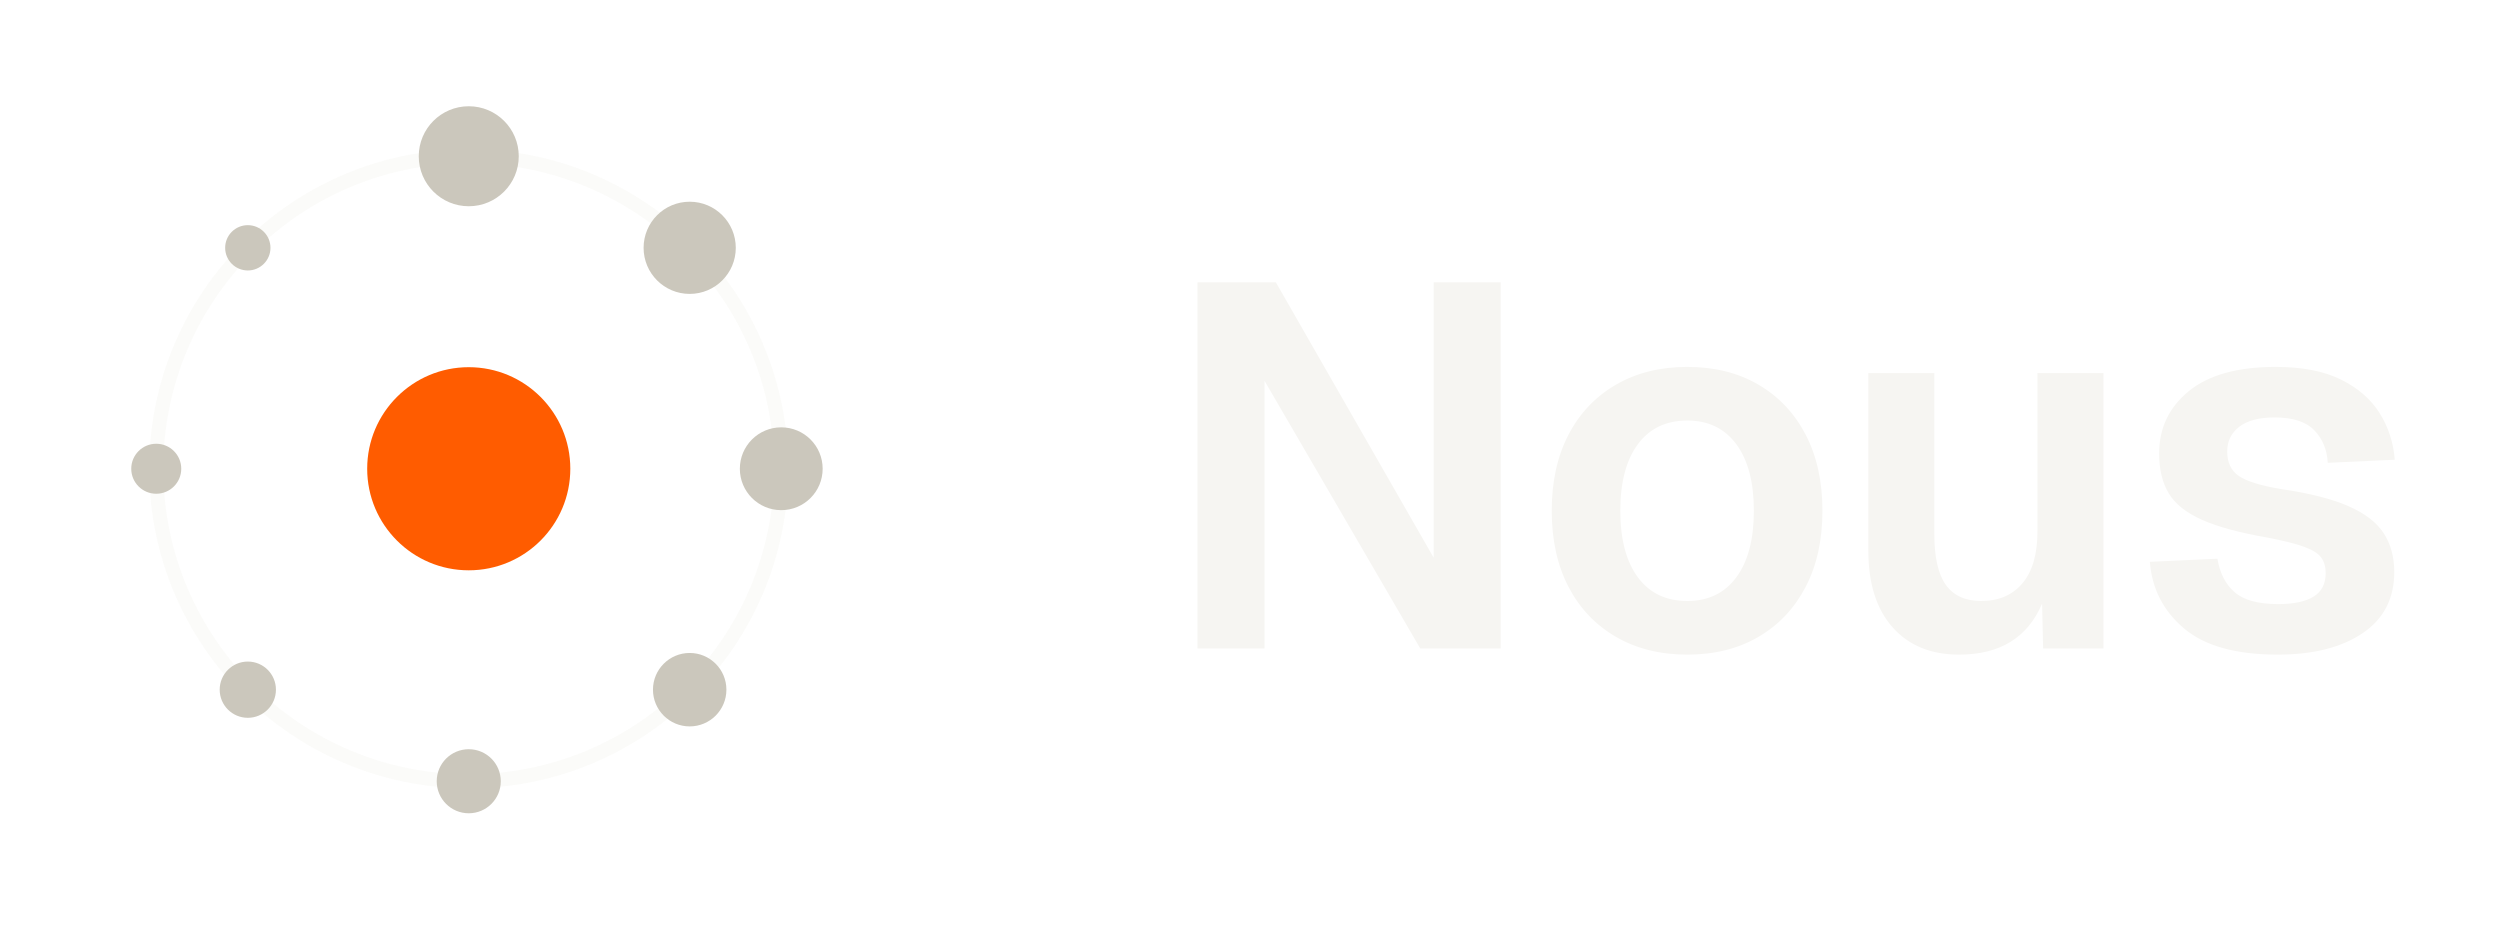
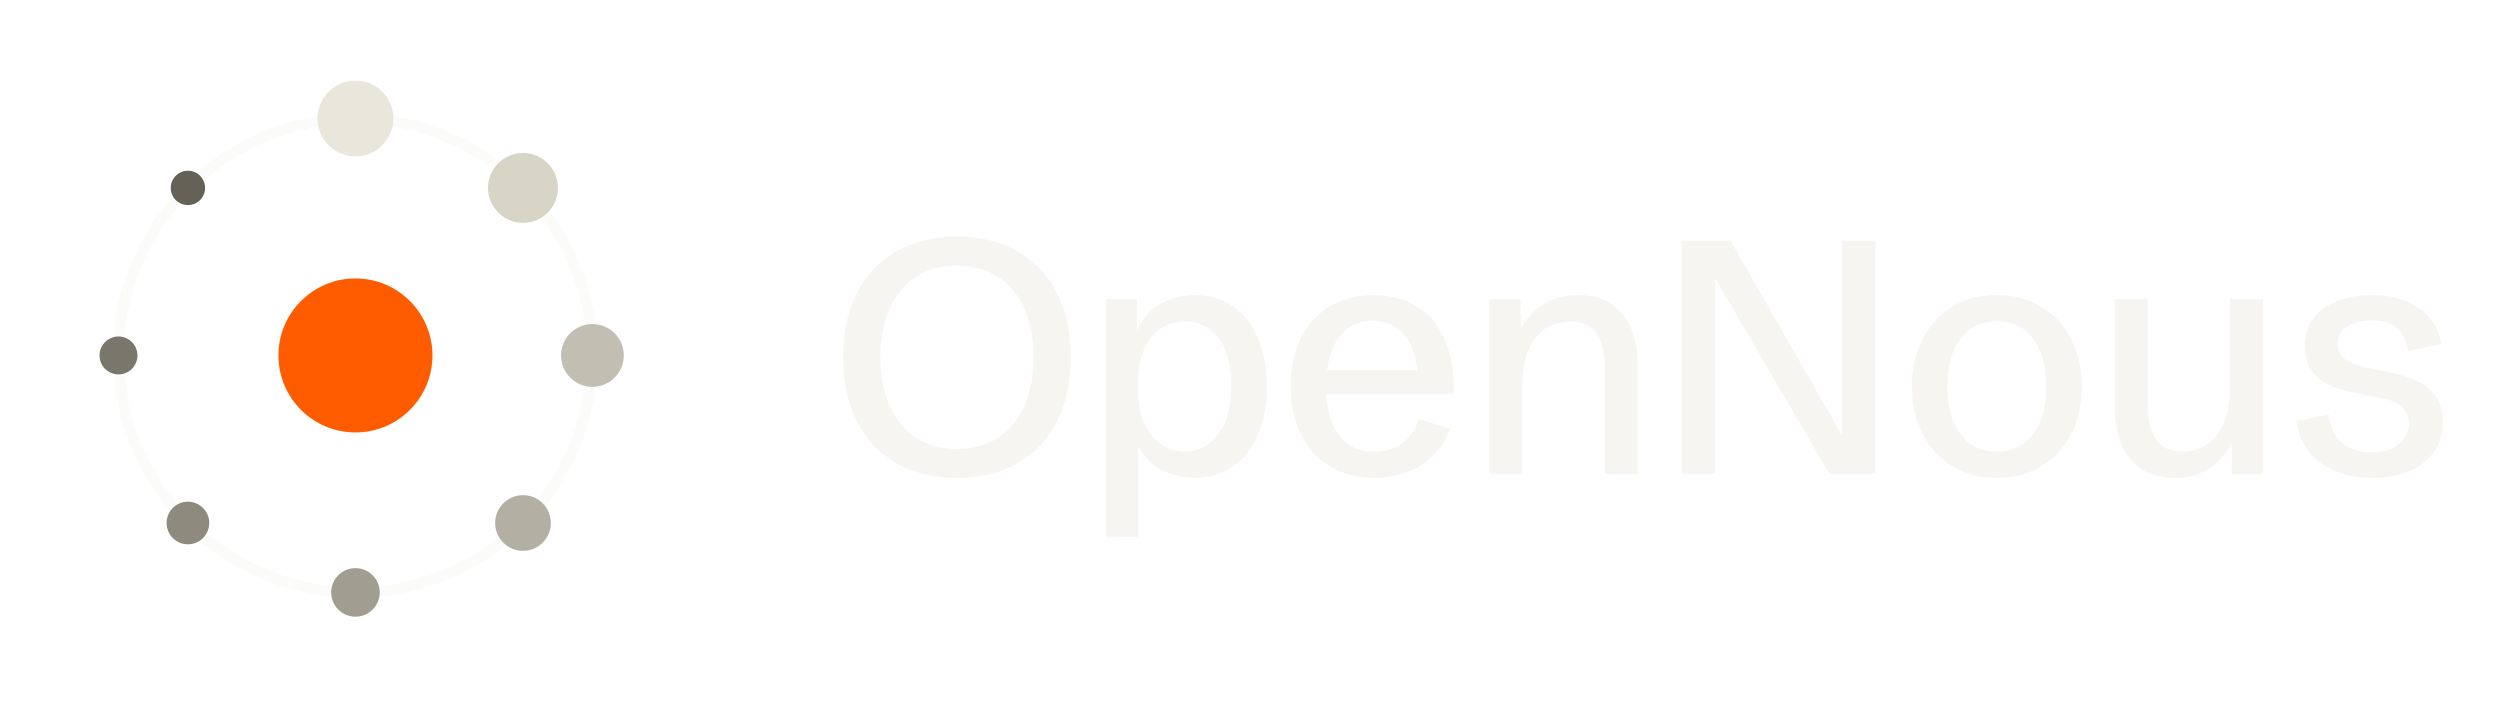
- <svg xmlns="http://www.w3.org/2000/svg" viewBox="0 0 320 120" role="img" aria-label="Nous">
+ <svg xmlns="http://www.w3.org/2000/svg" viewBox="0 0 422 120" role="img" aria-label="OpenNous">
  <circle cx="60" cy="60" r="40" fill="none" stroke="rgba(242,240,233,.30)" stroke-width="1.8" />
  <g>
-     <circle cx="60" cy="20" r="6.4" fill="#CBC7BC" />
-     <circle cx="88.28" cy="31.72" r="5.9" fill="#CBC7BC" />
-     <circle cx="100" cy="60" r="5.3" fill="#CBC7BC" />
-     <circle cx="88.28" cy="88.28" r="4.7" fill="#CBC7BC" />
-     <circle cx="60" cy="100" r="4.1" fill="#CBC7BC" />
-     <circle cx="31.72" cy="88.28" r="3.6" fill="#CBC7BC" />
-     <circle cx="20" cy="60" r="3.2" fill="#CBC7BC" />
-     <circle cx="31.72" cy="31.72" r="2.9" fill="#CBC7BC" />
+     <circle cx="60" cy="20" r="6.4" fill="#e9e6dc" />
+     <circle cx="88.28" cy="31.72" r="5.9" fill="#d8d4c6" />
+     <circle cx="100" cy="60" r="5.3" fill="#c3beb2" />
+     <circle cx="88.28" cy="88.28" r="4.7" fill="#b4afa3" />
+     <circle cx="60" cy="100" r="4.1" fill="#a29d91" />
+     <circle cx="31.72" cy="88.28" r="3.6" fill="#8f8a7e" />
+     <circle cx="20" cy="60" r="3.2" fill="#7b766b" />
+     <circle cx="31.72" cy="31.72" r="2.9" fill="#656156" />
  </g>
  <circle cx="60" cy="60" r="13" fill="#FF5C00" />
-   <path fill="#f6f5f2" d="M153.28 83.0V36.14H163.312L183.508 71.384V36.14H192.088V83.0H181.792L161.86 48.746V83.0ZM215.98 83.792Q210.766 83.792 206.839 81.515Q202.912 79.238 200.767 75.113Q198.622 70.988 198.622 65.378Q198.622 59.768 200.767 55.643Q202.912 51.518 206.839 49.241Q210.766 46.964 215.98 46.964Q221.194 46.964 225.088 49.241Q228.982 51.518 231.127 55.643Q233.272 59.768 233.272 65.378Q233.272 70.988 231.127 75.113Q228.982 79.238 225.088 81.515Q221.194 83.792 215.98 83.792ZM215.98 76.928Q220.006 76.928 222.25 73.892Q224.494 70.856 224.494 65.378Q224.494 59.9 222.25 56.864Q220.006 53.828 215.98 53.828Q211.888 53.828 209.644 56.864Q207.4 59.9 207.4 65.378Q207.4 70.856 209.644 73.892Q211.888 76.928 215.98 76.928ZM250.762 83.792Q245.35 83.792 242.248 80.294Q239.146 76.796 239.146 70.46V47.756H247.594V68.348Q247.594 72.836 249.079 74.882Q250.564 76.928 253.6 76.928Q256.966 76.928 258.88 74.651Q260.794 72.374 260.794 68.018V47.756H269.242V83.0H261.52L261.388 77.258Q258.616 83.792 250.762 83.792ZM291.55 83.792Q283.498 83.792 279.538 80.426Q275.578 77.06 275.182 71.912L283.828 71.516Q284.29 74.288 286.039 75.806Q287.788 77.324 291.616 77.324Q294.586 77.324 296.137 76.367Q297.688 75.41 297.688 73.364Q297.688 72.176 297.127 71.384Q296.566 70.592 294.949 69.998Q293.332 69.404 290.23 68.81Q284.884 67.886 281.848 66.533Q278.812 65.18 277.591 63.134Q276.37 61.088 276.37 58.052Q276.37 53.168 280.165 50.066Q283.96 46.964 291.286 46.964Q296.368 46.964 299.635 48.581Q302.902 50.198 304.585 52.871Q306.268 55.544 306.532 58.844L297.952 59.24Q297.82 56.732 296.236 55.082Q294.652 53.432 291.154 53.432Q288.184 53.432 286.633 54.62Q285.082 55.808 285.082 57.788Q285.082 59.9 286.567 60.923Q288.052 61.946 292.012 62.606Q297.424 63.398 300.592 64.784Q303.76 66.17 305.113 68.249Q306.466 70.328 306.466 73.232Q306.466 78.314 302.407 81.053Q298.348 83.792 291.55 83.792Z" />
+   <path fill="#f6f5f2" d="M161.536 80.673Q155.61 80.673 151.295 78.198Q146.981 75.724 144.651 71.153Q142.322 66.582 142.322 60.314Q142.322 54.019 144.651 49.463Q146.981 44.906 151.295 42.429Q155.609 39.952 161.536 39.952Q167.463 39.952 171.776 42.429Q176.089 44.905 178.418 49.462Q180.747 54.018 180.747 60.312Q180.747 66.581 178.418 71.152Q176.088 75.724 171.775 78.198Q167.461 80.673 161.536 80.673ZM161.533 75.787Q165.54 75.787 168.435 73.912Q171.331 72.038 172.893 68.561Q174.455 65.084 174.455 60.312Q174.455 55.514 172.893 52.051Q171.331 48.587 168.435 46.713Q165.54 44.838 161.533 44.838Q157.552 44.838 154.647 46.713Q151.742 48.587 150.178 52.051Q148.614 55.514 148.614 60.312Q148.614 65.084 150.178 68.561Q151.742 72.038 154.647 73.912Q157.552 75.787 161.533 75.787ZM186.689 90.664V50.469H191.932V56.559L191.808 56.125Q193.098 52.895 195.823 51.345Q198.548 49.796 201.701 49.796Q205.343 49.796 208.073 51.672Q210.804 53.549 212.32 57.023Q213.837 60.498 213.837 65.27Q213.837 70.034 212.307 73.493Q210.776 76.952 208.038 78.812Q205.299 80.673 201.663 80.673Q198.665 80.673 195.9 79.205Q193.135 77.737 191.649 74.3L192.154 74.123V90.664ZM199.961 76.209Q203.438 76.209 205.633 73.331Q207.829 70.453 207.829 65.144Q207.829 59.974 205.707 57.115Q203.585 54.256 200.015 54.256Q197.831 54.256 196.013 55.407Q194.195 56.558 193.12 58.97Q192.044 61.382 192.044 65.161Q192.044 70.749 194.357 73.479Q196.671 76.209 199.961 76.209ZM231.998 80.673Q227.754 80.673 224.574 78.784Q221.394 76.895 219.63 73.43Q217.867 69.965 217.867 65.245Q217.867 60.515 219.62 57.044Q221.373 53.573 224.519 51.685Q227.664 49.796 231.844 49.796Q234.221 49.796 236.623 50.546Q239.026 51.296 241.021 53.15Q243.015 55.004 244.23 58.252Q245.444 61.5 245.444 66.474H221.439V62.505H240.567L239.375 64.153Q239.217 60.524 238.165 58.32Q237.112 56.116 235.442 55.126Q233.771 54.135 231.725 54.135Q229.244 54.135 227.477 55.455Q225.711 56.776 224.778 59.265Q223.846 61.755 223.846 65.277Q223.846 70.488 225.937 73.369Q228.029 76.25 231.982 76.25Q234.759 76.25 236.677 74.844Q238.596 73.438 239.524 70.727L244.813 72.354Q243.75 75.053 241.886 76.905Q240.021 78.756 237.499 79.715Q234.977 80.673 231.998 80.673ZM251.408 80.0V50.469H256.692V57.178L256.497 55.971Q257.718 53.324 260.238 51.56Q262.758 49.796 266.358 49.796Q269.581 49.796 271.832 51.236Q274.083 52.676 275.268 55.308Q276.452 57.94 276.452 61.568V80.0H270.895V61.97Q270.895 58.466 269.527 56.361Q268.159 54.256 264.974 54.256Q261.461 54.256 259.214 57.004Q256.966 59.753 256.966 65.07V80.0ZM283.849 80.0V40.625H292.115L312.266 75.816L310.936 75.98V40.625H316.592V80.0H308.802L288.133 44.617L289.505 44.426V80.0ZM337.065 80.673Q332.826 80.673 329.591 78.715Q326.356 76.757 324.544 73.279Q322.731 69.801 322.731 65.232Q322.731 60.664 324.544 57.187Q326.356 53.711 329.591 51.753Q332.826 49.796 337.064 49.796Q341.308 49.796 344.542 51.753Q347.776 53.71 349.591 57.186Q351.406 60.663 351.406 65.234Q351.406 69.805 349.592 73.282Q347.778 76.758 344.541 78.716Q341.304 80.673 337.065 80.673ZM337.069 76.255Q340.944 76.255 343.186 73.292Q345.427 70.329 345.427 65.234Q345.427 60.118 343.185 57.166Q340.943 54.214 337.068 54.214Q333.192 54.214 330.951 57.166Q328.71 60.118 328.71 65.234Q328.71 70.332 330.952 73.293Q333.193 76.255 337.069 76.255ZM367.01 80.673Q363.838 80.673 361.585 79.233Q359.332 77.792 358.147 75.149Q356.962 72.506 356.962 68.9V50.469H362.52V68.383Q362.52 71.98 363.85 74.096Q365.18 76.213 368.472 76.213Q370.826 76.213 372.613 74.998Q374.401 73.782 375.425 71.276Q376.449 68.77 376.449 64.902V50.469H382.007V80.0H376.722V73.059L376.918 74.266Q375.72 77.075 373.188 78.874Q370.656 80.673 367.01 80.673ZM400.412 80.673Q397.175 80.673 394.47 79.643Q391.765 78.613 389.964 76.492Q388.162 74.37 387.592 71.066L393.115 69.99Q393.404 73.197 395.321 74.776Q397.237 76.355 400.267 76.355Q403.253 76.355 404.946 74.927Q406.639 73.5 406.639 71.469Q406.639 69.73 405.413 68.659Q404.187 67.587 401.718 67.148L398.377 66.53Q396.894 66.265 395.271 65.79Q393.648 65.314 392.23 64.443Q390.812 63.572 389.933 62.124Q389.053 60.675 389.053 58.444Q389.053 55.537 390.583 53.627Q392.113 51.717 394.692 50.756Q397.271 49.796 400.36 49.796Q403.569 49.796 406.025 50.776Q408.48 51.756 410.055 53.601Q411.629 55.445 412.138 58.089L406.435 59.242Q406.243 57.719 405.59 56.555Q404.936 55.391 403.674 54.738Q402.413 54.085 400.37 54.085Q397.947 54.085 396.275 55.085Q394.603 56.084 394.603 58.041Q394.603 59.198 395.241 59.996Q395.879 60.794 397.115 61.311Q398.351 61.828 400.142 62.201L403.625 62.9Q405.934 63.34 407.923 64.262Q409.913 65.184 411.132 66.835Q412.352 68.485 412.352 71.192Q412.352 74.176 410.822 76.307Q409.293 78.439 406.607 79.556Q403.921 80.673 400.412 80.673Z" />
</svg>
